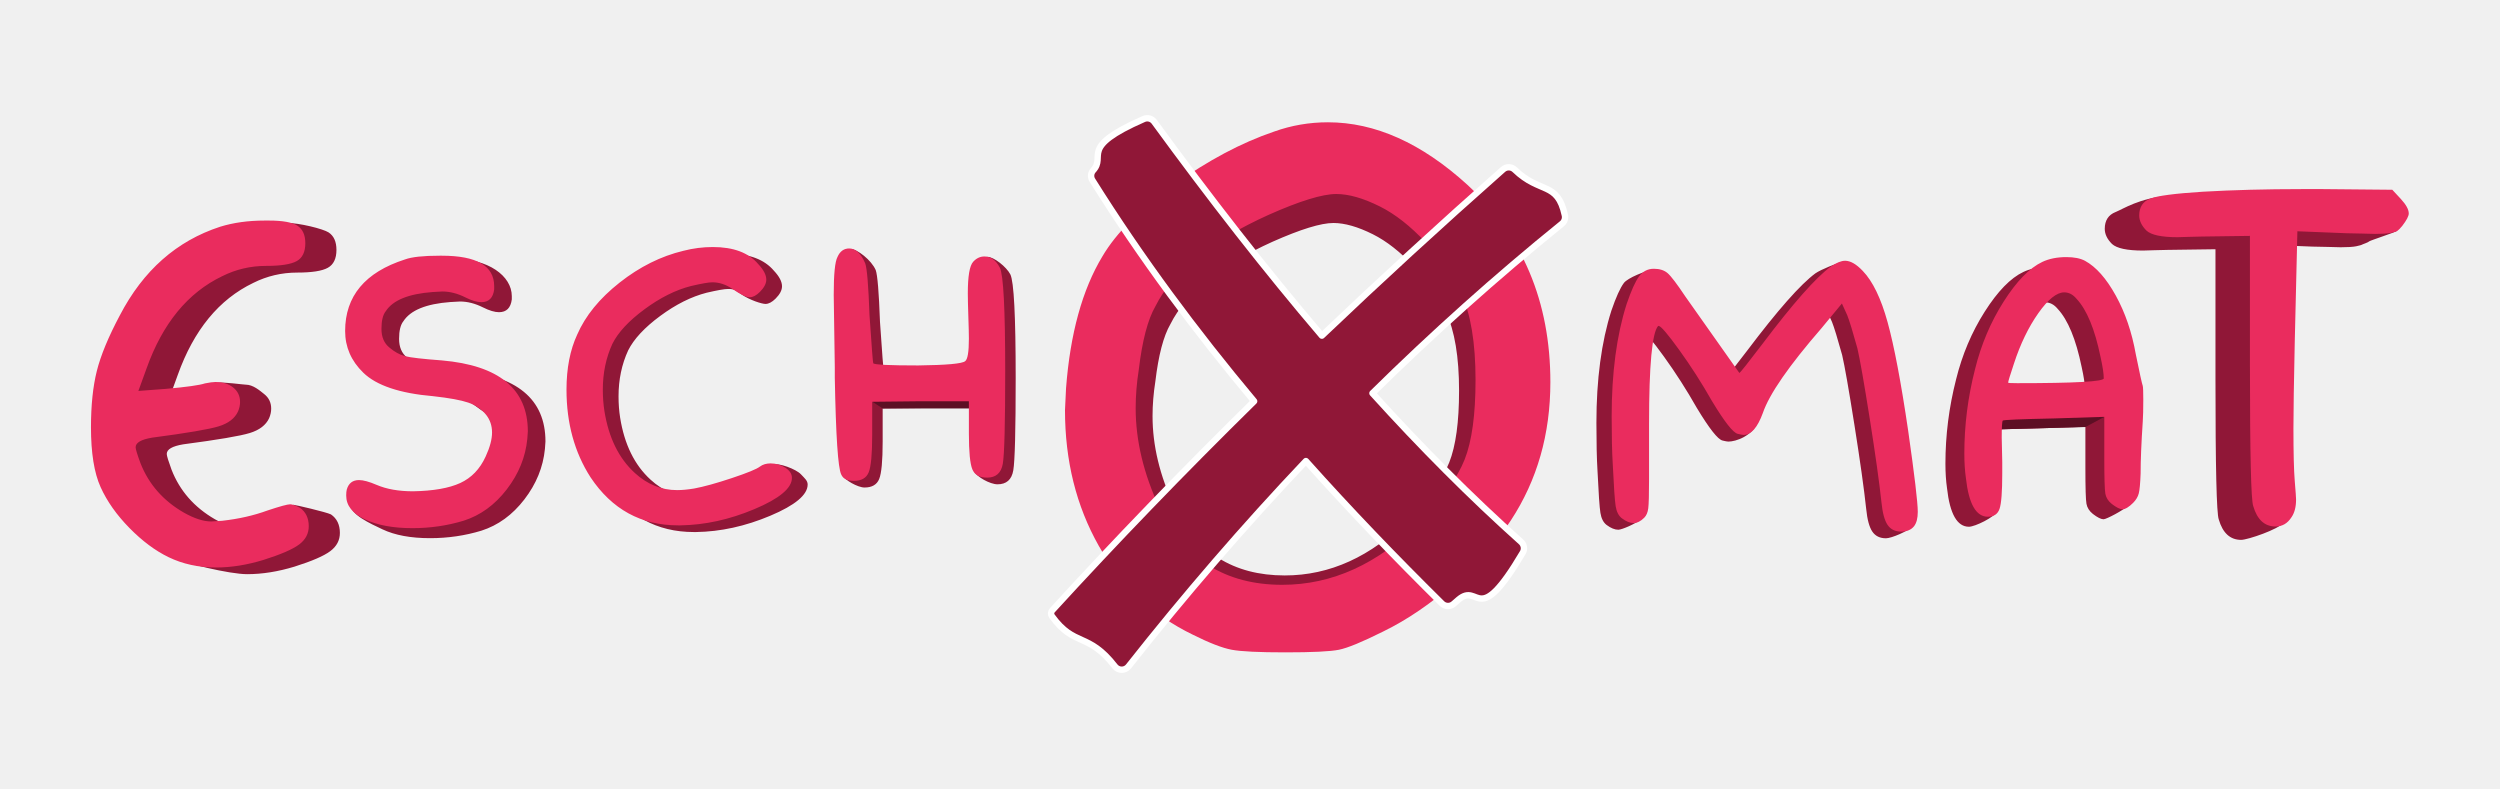
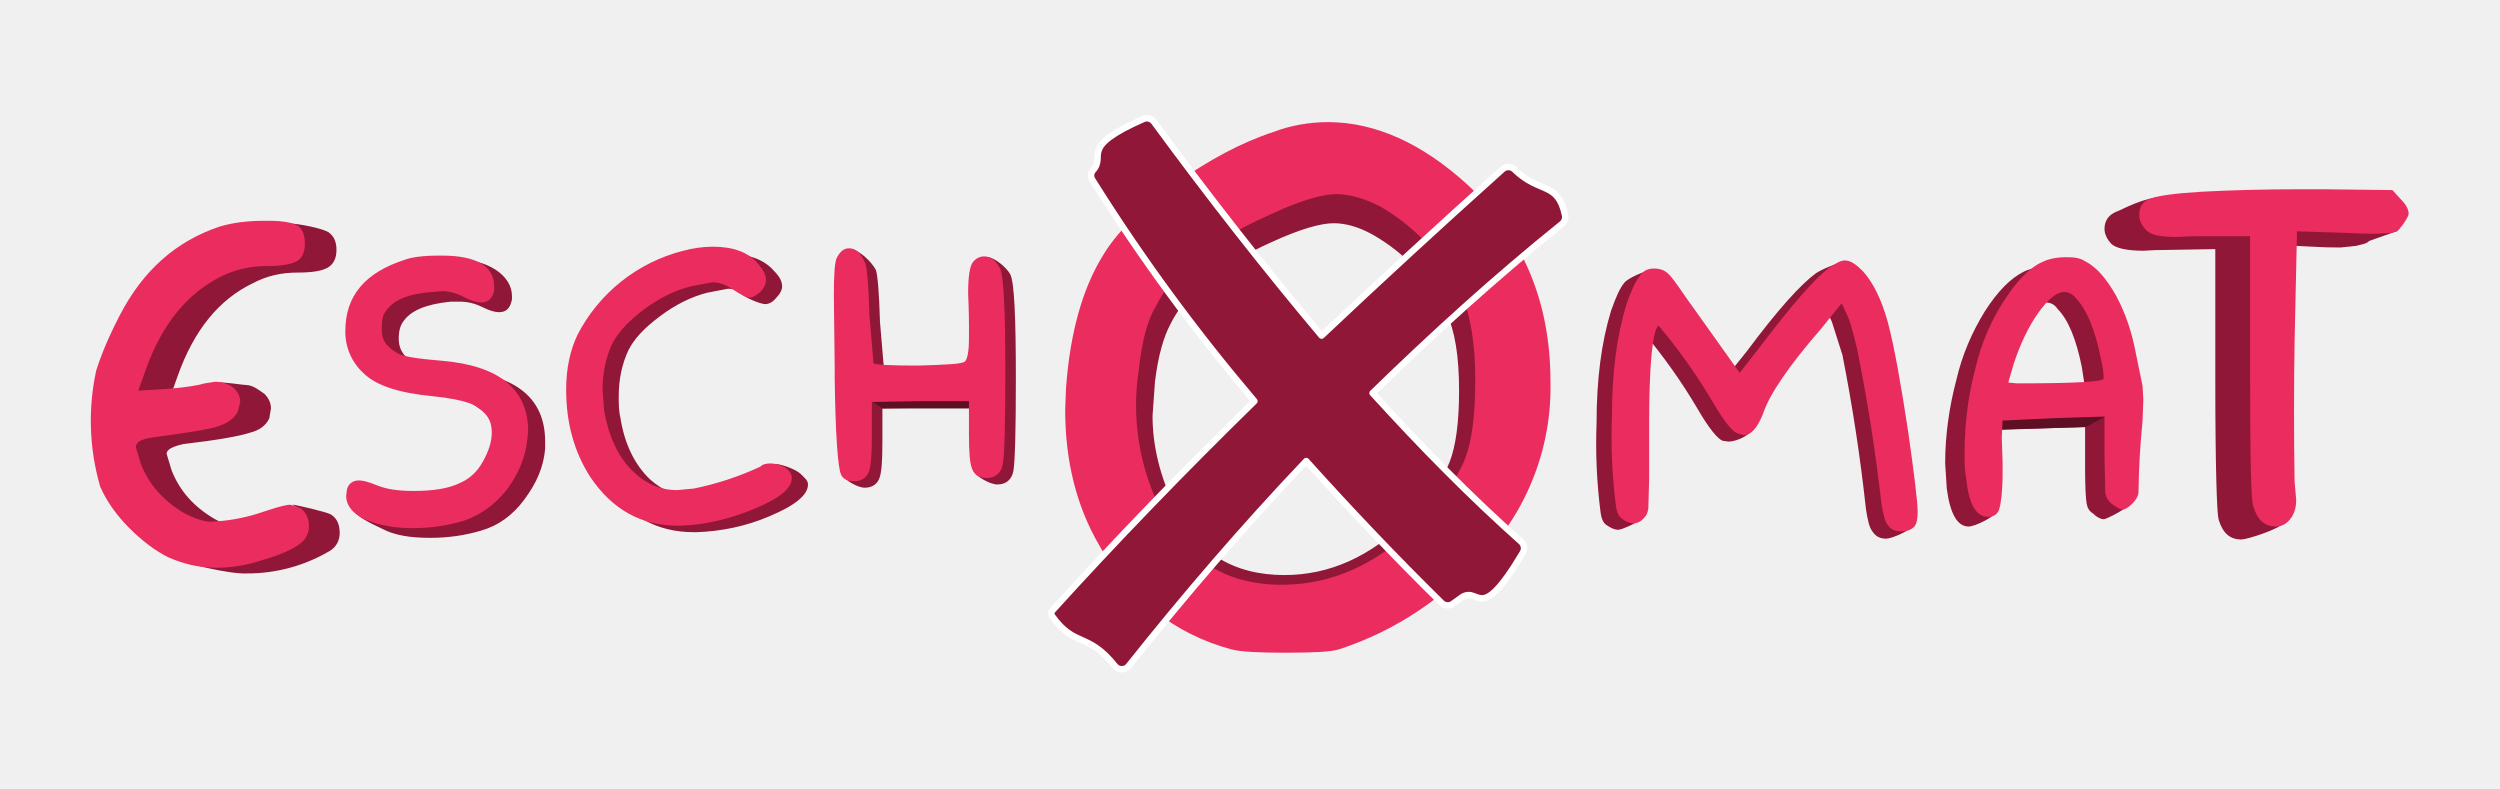
<svg xmlns="http://www.w3.org/2000/svg" viewBox="0 0 3091 975" fill-rule="evenodd" clip-rule="evenodd" stroke-linecap="round" stroke-linejoin="round" stroke-miterlimit="1.5">
-   <path fill="none" d="M0 0h3090.67v974.281H0z" />
-   <path d="M310.658 288.595c16.423-5.097 34.827-7.645 55.213-7.645l-12.566-5.434c16.989 0 46.401 7.558 52.913 11.805 6.512 4.247 9.768 11.467 9.768 21.66 0 10.759-3.539 18.121-10.618 22.085-7.078 3.964-19.678 5.946-37.799 5.946-19.253 0-37.374 4.247-54.362 12.741-42.471 20.386-73.616 58.327-93.436 113.822l-10.193 28.031 33.977-2.549c25.482-2.265 19.431-13.587 26.226-15.852 5.663-1.133 31.194 2.377 34.026 2.377 9.06 0 17.328 7.246 22.99 11.777 5.663 4.53 8.495 10.476 8.495 17.837 0 3.964-.85 7.928-2.549 11.892-3.964 8.494-11.892 14.582-23.783 18.263-11.892 3.68-39.357 8.352-82.394 14.015-13.59 2.265-20.386 6.229-20.386 11.892 0 2.265 1.982 8.777 5.946 19.536 10.193 26.049 28.031 46.435 53.513 61.158 13.025 7.362 24.35 11.043 33.977 11.043l13.591-.85c20.386-2.265 39.073-6.512 56.061-12.741 15.29-5.096-10.237-15.343-6.84-15.343 2.265 0 41.1 9.114 46.763 11.945 7.361 5.097 11.042 12.742 11.042 22.935 0 9.06-3.964 16.563-11.892 22.509-7.927 5.946-22.651 12.317-44.169 19.112-20.386 6.229-39.923 9.344-58.61 9.344-21.519 0-77.737-13.305-95.292-21.799-16.422-7.928 4.121-10.904-11.735-27.043-15.855-16.139-27.747-32.985-35.675-50.54-7.928-17.555-11.892-42.188-11.892-73.899 0-27.182 2.407-50.399 7.22-69.652 4.814-19.254 14.299-42.188 28.456-68.803 28.88-55.495 70.218-92.02 124.014-109.575zM522.485 333.156c8.367-3.083 22.678-4.624 42.934-4.624l-4.966-8.695c43.153 0 72.338 21.245 72.338 46.344v3.963c-1.321 10.568-6.605 15.852-15.853 15.852-5.284 0-11.889-1.981-19.815-5.944-9.687-4.844-19.155-7.266-28.402-7.266l-11.889.661c-29.943 2.201-49.318 10.128-58.125 23.778-3.523 4.403-5.284 11.669-5.284 21.797s3.302 17.834 9.908 23.118c6.164 5.284 12.549 8.807 19.154 10.568 6.606 1.761 21.797 3.523 45.576 5.284 70.895 6.165 106.342 35.448 106.342 87.848l-.661 9.247c-2.201 22.458-10.678 43.264-25.429 62.418-14.752 19.155-32.475 32.035-53.171 38.64-20.256 6.165-41.392 9.247-63.409 9.247-23.779 0-43.374-3.632-58.786-10.898-15.412-7.266-39.421-18.15-39.421-30.48 0-3.082 16.523-4.417 16.964-6.178 2.201-7.926 7.265-11.889 15.191-11.889 5.285 0 12.55 1.981 21.797 5.944 12.33 5.284 27.301 7.926 44.915 7.926 25.099-.44 44.585-3.853 58.455-10.238 13.871-6.385 24.329-17.283 31.375-32.695 5.284-11.449 7.926-21.356 7.926-29.723 0-8.366-2.422-15.632-7.266-21.797-5.724-7.045-13.1-12.109-22.127-15.192-9.027-3.082-21.75-19.31-41.565-21.512-41.392-3.522-71.933-3.586-88.225-19.439-14.972-14.531-22.458-27.742-22.458-47.557 0-43.153 24.659-72.656 73.977-88.508zM864.499 318.319a144.146 144.146 0 0136.328-4.624c25.54 0 44.255 7.046 56.144 21.137 6.605 7.045 9.907 13.43 9.907 19.154 0 4.844-2.642 9.908-7.926 15.192-4.403 4.403-8.586 6.605-12.549 6.605-4.404 0-19.343-4.662-29.471-11.708-7.926-5.284-8.399-6.786-16.765-6.786-4.404 0-13.21 1.541-26.421 4.623-18.934 4.844-38.089 14.422-57.464 28.733s-32.585 28.512-39.631 42.603c-7.926 17.173-11.889 36.108-11.889 56.804 0 9.247.661 18.054 1.982 26.42 5.284 33.026 17.833 58.565 37.649 76.619 15.412 14.091 32.805 21.137 52.18 21.137 6.165 0 13.21-.661 21.136-1.982 11.89-2.202 27.412-6.495 46.567-12.88 19.154-6.385 30.713-11.119 34.676-14.201 3.523-2.642-7.555-8.817-2.64-10.756 6.091-2.402 27.838 5.415 34.015 12.077 4.443 4.792 8.256 7.706 8.256 12.55 0 12.77-15.412 25.65-46.236 38.64-30.824 12.99-61.427 19.705-91.811 20.145h-2.642c-45.795 0-81.903-19.815-108.324-59.446-19.815-30.824-29.723-66.931-29.723-108.323 0-26.421 4.404-49.098 13.211-68.033 10.127-23.338 27.631-44.805 52.51-64.4 24.879-19.595 51.19-32.695 78.931-39.3zM1048.39 326.014c3.083-7.046-3.203-18.174 3.402-18.174 7.926 0 25.661 13.77 30.945 26.1 2.202 6.165 3.963 27.521 5.284 64.069 2.642 39.191 4.183 59.006 4.624 59.446 1.761 1.762 20.255 2.642 55.483 2.642 35.227-.44 54.602-2.201 58.124-5.284 3.083-2.201 4.624-11.448 4.624-27.741 0-5.284-.22-14.421-.66-27.411-.441-12.99-.661-22.568-.661-28.732 0-21.137 2.202-34.127 6.605-38.971 3.963-4.403-.502-14.396 4.782-14.396 7.926 0 23.4 12.415 28.244 21.662 4.403 8.807 6.605 51.52 6.605 128.139 0 64.73-.991 102.82-2.973 114.268-1.981 11.449-8.476 17.174-19.485 17.174-9.247 0-26.06-9.349-28.922-16.174-2.863-6.825 6.465-15.751 6.465-38.649v-39.63h-59.446l-60.106.66v40.952c0 23.778-1.432 39.19-4.294 46.236-2.862 7.045-8.917 10.568-18.164 10.568-8.366 0-24.78-9.506-26.982-14.79-3.963-7.926 4.525-40.913 3.204-112.689v-13.21c-.881-55.483-1.321-85.206-1.321-89.169 0-25.54 1.541-41.172 4.623-46.896zM2244.61 337.921c7.045-4.843 27.482-13.152 32.325-13.152 6.606 0-.621 10.07 7.306 18.437 12.329 12.769 22.567 33.906 30.713 63.409 8.147 29.502 16.623 74.197 25.43 134.083 7.926 55.483 11.889 88.949 11.889 100.398 0 7.926 13.404 7.078 10.321 11.041-3.522 4.403-23.751 13.398-30.797 13.398-7.485 0-13.1-2.752-16.843-8.257-3.743-5.504-6.275-14.861-7.596-28.071-2.642-24.659-7.485-59.226-14.531-103.7-7.045-44.475-12.109-73.317-15.192-86.527-5.724-20.696-9.907-34.347-12.549-40.952l-6.605-14.531-25.1 30.383c-40.511 46.676-52.05 83.948-59.976 107.286-6.605 18.054-27.211 24.816-36.458 24.816-1.321 0-3.743-.44-7.266-1.321-5.724-1.321-16.293-14.751-31.704-40.291-12.77-22.457-26.311-43.594-40.622-63.409-14.311-19.815-22.787-29.723-25.43-29.723h-.66c-7.486 8.367-11.229 48.658-11.229 120.874v68.032c0 19.375-.33 31.595-.991 36.659-.66 5.063 10.822 3.482 8.18 6.124-4.404 4.404-21.94 12.04-26.344 12.04-4.403 0-9.247-1.982-14.531-5.945-3.963-3.082-6.495-8.036-7.596-14.861-1.101-6.826-2.311-24.329-3.632-52.511-.881-14.531-1.321-34.126-1.321-58.786 0-53.721 6.164-99.957 18.494-138.707 5.724-16.733 10.898-28.182 15.522-34.346 4.623-6.165 27.434-15.588 34.92-15.588 7.045 0-4.096 8.102.087 11.625 4.183 3.522 11.559 13.21 22.127 29.062l66.712 94.453c.88 0 10.348-11.889 28.402-35.668 37.869-50.198 66.051-82.123 84.545-95.774zM2544.03 381.782c-4.404-5.284-9.468-7.926-15.192-7.926-9.247 0-19.926 8.587-32.035 25.76-12.109 17.173-22.127 37.869-30.053 62.088-4.844 14.531-7.266 22.457-7.266 23.778 0 .441 3.743.661 11.229.661 71.335 0 107.003-1.982 107.003-5.945 0-5.724-1.321-14.531-3.963-26.42-7.046-34.347-16.954-58.345-29.723-71.996zm-42.273-45.575c8.366-3.963 18.274-5.945 29.723-5.945 9.687 0 17.393 1.542 23.118 4.624 13.65 7.486 26.31 21.797 37.979 42.933s19.926 45.355 24.769 72.656c4.844 23.779 7.706 36.769 8.587 38.97.44 1.762.66 7.486.66 17.174 0 11.889-.22 20.916-.66 27.081-1.761 26.42-2.642 47.777-2.642 64.069-.44 12.33-1.211 20.586-2.312 24.769-1.101 4.184 13.344-.568 9.821 2.955-5.284 5.284-26.444 16.53-29.966 16.53-3.083 0-7.486-2.201-13.211-6.605-4.403-3.522-7.045-7.706-7.926-12.549-.88-4.844-1.321-19.595-1.321-44.255v-50.859l-62.088 1.982c-41.392.88-62.528 1.761-63.409 2.642-.881.88-1.321 7.926-1.321 21.136l.661 30.384v13.87c0 22.458 18.372 28.384 16.17 34.989-2.201 6.606-26.518 18.513-34.004 18.513-14.531 0-23.558-15.853-27.081-47.557-1.321-9.247-1.982-19.375-1.982-30.384 0-35.227 4.404-70.014 13.211-104.36 7.485-30.384 19.264-58.235 35.337-83.555 16.072-25.32 32.035-41.722 47.887-49.208zM2680.18 242.34c38.024-2.173 79.126 7.972 122.582 7.972h26.889l85.554.814 10.592 11.408c6.519 7.061 40.736 13.921 40.736 18.81 0 3.259 1.831-2.609-3.601 4.452-1.013 1.216-32.727 11.682-33.551 12.557-1.385 1.472-7.214 3.188-8.065 3.699-1.358.814-4.074 1.629-8.148 2.444s-10.457 1.222-19.148 1.222c-2.716 0-7.876-.136-15.481-.407-7.605-.272-14.123-.408-19.555-.408l-61.11-2.444-3.26 136.887c-1.086 49.974-1.629 85.554-1.629 106.738 0 30.42.543 52.148 1.629 65.185 1.087 13.036 1.63 20.641 1.63 22.814 0 9.234 30.252 7.057 26.45 12.489-4.889 7.605-43.561 20.918-51.709 20.918-13.58 0-22.814-8.42-27.703-25.259-2.716-7.062-4.074-64.641-4.074-172.738v-161.33l-59.48.814c-4.346 0-9.914.136-16.704.408-6.79.271-11.271.407-13.444.407-19.555 0-32.321-2.716-38.296-8.148-5.975-5.975-8.963-12.222-8.963-18.74 0-10.321 4.482-17.247 13.445-20.778 8.962-3.531 30.192-17.613 64.414-19.786zM1697.36 289.62c-18.543-9.272-34.769-13.908-48.676-13.908-15.453 0-40.564 7.727-75.333 23.18-64.901 29.36-107.01 63.356-126.326 101.988-8.499 14.68-14.68 38.246-18.544 70.696-2.317 14.681-3.476 28.974-3.476 42.882 0 36.314 8.885 73.401 26.656 111.26 27.815 57.175 73.4 85.763 136.757 85.763 55.63 0 106.624-23.179 152.982-69.538 25.497-26.269 42.302-49.642 50.415-70.117s12.169-50.028 12.169-88.66c0-41.722-5.408-74.173-16.225-97.352-9.272-19.316-22.407-38.053-39.405-56.21-16.998-18.157-33.996-31.485-50.994-39.984zm-118.214-83.445c19.316-6.954 39.405-10.431 60.266-10.431 52.539 0 104.306 23.179 155.3 69.538 61.812 57.175 92.717 130.576 92.717 220.202 0 57.948-14.68 109.328-44.04 154.141-14.68 22.407-35.349 45.393-62.005 68.959-26.656 23.565-53.505 41.915-80.547 55.05-23.179 11.59-39.598 18.35-49.256 20.282-9.658 1.931-29.553 2.897-59.686 2.897-29.361 0-49.256-.966-59.687-2.897-10.43-1.932-24.917-7.533-43.461-16.805-44.813-21.634-79.775-54.664-104.885-99.091-25.111-44.427-37.667-94.841-37.667-151.244l1.159-24.338c4.636-61.039 18.157-110.101 40.564-147.188 15.453-26.27 42.109-52.926 79.968-79.968 37.859-27.043 74.946-46.745 111.26-59.107z" fill="#901737" fill-rule="nonzero" />
-   <path d="M1075.17 494.495l16.18 10.511h112.18l2.55-20.59-130.91 10.079zM2603.11 514.716l-24.588 13.221-104.47 2.82v-17.363l129.058 1.322z" fill="#5d0f24" />
-   <path d="M272.17 280.339c16.422-5.097 34.826-7.645 55.212-7.645h5.097c16.988 0 28.738 2.123 35.25 6.371 6.513 4.247 9.769 11.467 9.769 21.66 0 10.759-3.539 18.121-10.618 22.085-7.078 3.963-19.678 5.945-37.799 5.945-19.253 0-37.374 4.248-54.363 12.742-42.471 20.386-73.616 58.326-93.436 113.822l-10.193 28.03 33.977-2.548c25.483-2.265 41.622-4.53 48.417-6.795 5.663-1.133 9.91-1.699 12.741-1.699 9.061 0 16.422 2.265 22.085 6.795 5.663 4.53 8.494 10.476 8.494 17.838 0 3.964-.849 7.928-2.548 11.892-3.964 8.494-11.892 14.582-23.784 18.262-11.892 3.681-39.356 8.353-82.393 14.016-13.591 2.265-20.386 6.229-20.386 11.892 0 2.265 1.982 8.777 5.946 19.536 10.193 26.049 28.03 46.435 53.513 61.158 13.024 7.362 24.35 11.043 33.977 11.043l13.59-.85c20.386-2.265 39.074-6.512 56.062-12.741 15.289-5.097 24.633-7.645 28.031-7.645 2.265 0 6.229 1.416 11.891 4.247 7.362 5.097 11.043 12.741 11.043 22.934 0 9.061-3.964 16.564-11.892 22.51-7.928 5.946-22.651 12.317-44.17 19.112-20.386 6.229-39.922 9.344-58.609 9.344-21.519 0-41.056-4.248-58.61-12.742-16.422-7.928-32.561-19.961-48.417-36.1-15.856-16.139-27.748-32.986-35.675-50.54-7.928-17.555-11.892-42.188-11.892-73.9 0-27.181 2.406-50.398 7.22-69.652 4.813-19.253 14.298-42.187 28.455-68.803 28.88-55.495 70.219-92.02 124.015-109.574zM500.7 320.771c8.367-3.082 22.678-4.623 42.933-4.623h2.643c43.153 0 64.73 12.549 64.73 37.649v3.963c-1.321 10.568-6.606 15.852-15.853 15.852-5.284 0-11.889-1.982-19.815-5.945-9.687-4.843-19.155-7.265-28.402-7.265l-11.889.66c-29.943 2.202-49.318 10.128-58.125 23.779-3.523 4.403-5.284 11.669-5.284 21.797 0 10.127 3.302 17.833 9.907 23.117 6.165 5.285 12.55 8.807 19.155 10.569 6.605 1.761 21.797 3.522 45.576 5.284 70.894 6.164 106.342 35.447 106.342 87.848l-.661 9.247c-2.201 22.457-10.678 43.263-25.429 62.418-14.752 19.155-32.476 32.035-53.172 38.64-20.255 6.165-41.392 9.247-63.409 9.247-23.778 0-43.373-3.633-58.785-10.898-15.412-7.266-23.118-17.064-23.118-29.393 0-3.082.22-5.504.661-7.266 2.201-7.926 7.265-11.889 15.191-11.889 5.284 0 12.55 1.982 21.797 5.945 12.33 5.284 27.301 7.926 44.915 7.926 25.099-.44 44.584-3.853 58.455-10.238 13.871-6.385 24.329-17.283 31.374-32.695 5.285-11.449 7.927-21.357 7.927-29.723 0-8.367-2.422-15.632-7.266-21.797-5.724-7.046-13.1-12.11-22.127-15.192-9.027-3.082-23.448-5.724-43.264-7.926-41.392-3.523-70.234-13.21-86.527-29.063-14.971-14.531-22.457-31.704-22.457-51.519 0-43.154 24.659-72.657 73.977-88.509zM845.064 310.062a144.196 144.196 0 0136.328-4.623c25.54 0 44.255 7.045 56.144 21.136 6.605 7.046 9.907 13.431 9.907 19.155 0 4.844-2.642 9.908-7.926 15.192-4.403 4.403-8.586 6.605-12.549 6.605-4.404 0-11.669-3.523-21.797-10.568-7.926-5.284-16.073-7.926-24.439-7.926-4.403 0-13.21 1.541-26.421 4.623-18.934 4.844-38.089 14.421-57.464 28.732s-32.585 28.512-39.631 42.603c-7.926 17.174-11.889 36.108-11.889 56.804 0 9.247.661 18.054 1.982 26.421 5.284 33.025 17.834 58.565 37.649 76.619 15.412 14.091 32.805 21.136 52.18 21.136 6.165 0 13.21-.66 21.137-1.981 11.889-2.202 27.411-6.495 46.566-12.88 19.154-6.385 30.713-11.119 34.676-14.201 3.523-2.642 7.926-3.963 13.211-3.963 6.605 0 12.659 1.761 18.164 5.284 5.504 3.523 8.256 7.706 8.256 12.55 0 12.769-15.412 25.649-46.236 38.639-30.824 12.99-61.427 19.706-91.811 20.146h-2.642c-45.795 0-81.903-19.815-108.324-59.446-19.815-30.824-29.723-66.932-29.723-108.324 0-26.42 4.404-49.098 13.211-68.032 10.128-23.338 27.631-44.805 52.51-64.4 24.88-19.595 51.19-32.695 78.931-39.301zM1035.44 317.758c3.082-7.046 7.926-10.569 14.531-10.569 7.926 0 14.531 6.165 19.815 18.495 2.202 6.164 3.963 27.521 5.284 64.069 2.642 39.19 4.184 59.006 4.624 59.446 1.761 1.762 20.256 2.642 55.483 2.642 35.227-.44 54.602-2.202 58.125-5.284 3.082-2.202 4.623-11.449 4.623-27.741 0-5.284-.22-14.422-.66-27.412-.44-12.99-.661-22.567-.661-28.732 0-21.136 2.202-34.126 6.605-38.97 3.964-4.403 8.587-6.605 13.871-6.605 7.926 0 14.311 4.624 19.155 13.871 4.403 8.807 6.605 51.52 6.605 128.139 0 64.73-.991 102.819-2.972 114.268-1.982 11.449-8.477 17.173-19.485 17.173-9.247 0-15.302-3.412-18.164-10.237-2.862-6.826-4.294-21.687-4.294-44.585v-39.631h-59.446l-60.106.661v40.952c0 23.778-1.431 39.19-4.293 46.235-2.863 7.046-8.917 10.569-18.164 10.569-8.367 0-13.651-2.643-15.853-7.927-3.963-7.926-6.605-47.777-7.926-119.552v-13.21c-.88-55.483-1.321-85.206-1.321-89.169 0-25.54 1.541-41.172 4.624-46.896zM1706.13 255.294c-20.561-10.281-38.552-15.421-53.973-15.421-17.134 0-44.977 8.567-83.529 25.701-71.963 32.555-118.654 70.25-140.071 113.086-9.424 16.277-16.278 42.407-20.561 78.388-2.57 16.278-3.856 32.127-3.856 47.548 0 40.265 9.853 81.387 29.557 123.366 30.841 63.396 81.387 95.094 151.637 95.094 61.683 0 118.226-25.701 169.628-77.104 28.272-29.128 46.905-55.043 55.901-77.746 8.995-22.703 13.493-55.472 13.493-98.307 0-46.262-5.997-82.244-17.991-107.945-10.281-21.418-24.845-42.193-43.692-62.326-18.848-20.132-37.695-34.911-56.543-44.334zm-131.076-92.525c21.417-7.71 43.692-11.565 66.823-11.565 58.256 0 115.656 25.701 172.198 77.103 68.537 63.397 102.805 144.784 102.805 244.162 0 64.253-16.277 121.224-48.832 170.913-16.278 24.845-39.195 50.332-68.751 76.462-29.556 26.129-59.327 46.476-89.312 61.04-25.701 12.851-43.906 20.347-54.615 22.489-10.709 2.141-32.769 3.212-66.181 3.212-32.554 0-54.615-1.071-66.18-3.212-11.566-2.142-27.629-8.353-48.19-18.634-49.689-23.988-88.455-60.612-116.298-109.873-27.843-49.26-41.765-105.161-41.765-167.7l1.285-26.987c5.141-67.679 20.133-122.08 44.977-163.202 17.135-29.129 46.691-58.685 88.67-88.67 41.978-29.985 83.1-51.831 123.366-65.538zM2263.47 329.665c7.045-4.844 12.99-7.265 17.833-7.265 6.606 0 13.871 4.183 21.797 12.549 12.33 12.77 22.568 33.906 30.714 63.409 8.146 29.503 16.623 74.198 25.43 134.084 7.926 55.483 11.889 88.949 11.889 100.398 0 7.926-1.541 13.87-4.624 17.833-3.522 4.404-8.806 6.606-15.852 6.606-7.486 0-13.1-2.753-16.843-8.257-3.743-5.504-6.275-14.861-7.596-28.072-2.642-24.659-7.486-59.225-14.531-103.7-7.045-44.474-12.109-73.316-15.192-86.527-5.724-20.696-9.907-34.346-12.55-40.951l-6.605-14.532-25.099 30.384c-40.511 46.676-64.73 81.683-72.656 105.021-6.605 18.054-14.531 27.081-23.779 27.081-1.321 0-3.742-.44-7.265-1.321-5.725-1.321-16.293-14.751-31.705-40.291-12.77-22.457-26.31-43.594-40.621-63.409-14.311-19.815-22.788-29.723-25.43-29.723h-.66c-7.486 8.366-11.229 48.657-11.229 120.873v68.033c0 19.375-.33 31.594-.991 36.658-.66 5.064-2.312 8.917-4.954 11.559-4.403 4.404-8.806 6.605-13.21 6.605-4.403 0-9.247-1.981-14.531-5.944-3.963-3.083-6.495-8.036-7.596-14.862-1.101-6.825-2.312-24.329-3.633-52.51-.88-14.532-1.321-34.127-1.321-58.786 0-53.721 6.165-99.957 18.495-138.707 5.724-16.733 10.898-28.182 15.522-34.347 4.623-6.164 10.678-9.247 18.164-9.247 7.045 0 12.659 1.762 16.843 5.284 4.183 3.523 11.559 13.211 22.127 29.063l66.711 94.453c.881 0 10.348-11.889 28.402-35.668 37.87-50.199 66.051-82.123 84.546-95.774zM2567.4 369.398c-4.403-5.284-9.467-7.926-15.192-7.926-9.247 0-19.925 8.586-32.035 25.76-12.109 17.173-22.127 37.869-30.053 62.088-4.844 14.531-7.265 22.457-7.265 23.778 0 .44 3.742.661 11.228.661 71.335 0 107.003-1.982 107.003-5.945 0-5.725-1.321-14.531-3.963-26.421-7.046-34.346-16.953-58.345-29.723-71.995zm-42.273-45.575c8.367-3.963 18.274-5.945 29.723-5.945 9.688 0 17.394 1.541 23.118 4.624 13.651 7.485 26.31 21.796 37.979 42.933 11.67 21.136 19.926 45.355 24.77 72.656 4.843 23.778 7.706 36.768 8.586 38.97.441 1.761.661 7.486.661 17.173 0 11.89-.22 20.917-.661 27.081-1.761 26.421-2.642 47.777-2.642 64.07-.44 12.329-1.211 20.586-2.312 24.769-1.1 4.183-3.412 8.036-6.935 11.559-5.284 5.284-9.687 7.926-13.21 7.926-3.083 0-7.486-2.202-13.21-6.605-4.404-3.523-7.046-7.706-7.926-12.55-.881-4.843-1.321-19.595-1.321-44.254v-50.859l-62.089 1.981c-41.392.881-62.528 1.762-63.409 2.642-.88.881-1.321 7.926-1.321 21.137l.661 30.383v13.871c0 22.457-1.101 36.988-3.303 43.594-2.201 6.605-7.045 9.907-14.531 9.907-14.531 0-23.558-15.852-27.081-47.557-1.321-9.247-1.981-19.375-1.981-30.383 0-35.227 4.403-70.014 13.21-104.361 7.486-30.383 19.265-58.235 35.337-83.554 16.073-25.32 32.035-41.723 47.887-49.208zM2723.16 237.058c38.024-2.172 78.764-3.259 122.22-3.259h26.888l85.555.815 10.592 11.407c6.518 7.062 9.778 13.037 9.778 17.926 0 3.259-2.716 8.419-8.148 15.481-2.716 3.259-4.753 5.296-6.111 6.111-1.358.815-4.074 1.63-8.148 2.444-4.074.815-10.457 1.223-19.148 1.223-2.716 0-7.877-.136-15.481-.408-7.605-.271-14.124-.407-19.556-.407l-61.11-2.445-3.259 136.887c-1.086 49.974-1.63 85.554-1.63 106.739 0 30.419.544 52.147 1.63 65.184 1.086 13.037 1.63 20.642 1.63 22.814 0 9.235-1.902 16.568-5.704 22-4.889 7.605-11.407 11.407-19.555 11.407-13.58 0-22.815-8.419-27.703-25.259-2.716-7.061-4.074-64.64-4.074-172.737V291.65l-59.481.815c-4.346 0-9.913.136-16.703.407-6.79.272-11.272.408-13.445.408-19.555 0-32.32-2.716-38.295-8.148-5.975-5.976-8.963-12.222-8.963-18.741 0-10.321 4.481-17.246 13.444-20.777 8.963-3.531 30.555-6.383 64.777-8.556z" fill="#ea2c5e" fill-rule="nonzero" />
-   <path d="M1550.63 496.089c-72.403-86.446-139.718-177.021-200.047-273.294a10.18 10.18 0 01.674-11.776c17.654-18.57-19.067-28.011 62.92-63.878a10.615 10.615 0 0112.902 3.438c68.834 94.293 137.52 182.619 207.295 264.433 71.327-67.995 145.959-136.502 224.034-205.526a10.614 10.614 0 0114.32.245c31.554 30.539 52.823 13.967 62.041 56.321a10.54 10.54 0 01-3.63 10.641c-81.641 66.056-159.62 135.988-234.255 209.499 59.978 66.24 120.994 127.628 183.79 183.808a10.604 10.604 0 012.034 13.367c-56.725 95.95-53.161 35.999-79.176 57.843-1.995 1.675-4.028 3.408-6.055 5.267a10.614 10.614 0 01-14.633-.255c-57.921-57.197-114.219-115.723-168.207-176.176-76.692 80.905-149.699 165.686-219.393 253.976a10.614 10.614 0 01-16.613.068c-33.441-43.13-50.007-23.588-77.969-62.13l-.001-.001a5.88 5.88 0 01.419-7.421c78.096-85.393 161.173-171.533 249.55-258.449z" fill="#901737" stroke="#fff" stroke-width="7.88" />
+   <path fill="none" d="M0 0h3091v974H0z" />
+   <path d="M311 289c16-6 34-8 55-8l-13-5c17 0 47 7 53 11 7 5 10 12 10 22 0 11-4 18-11 22s-19 6-37 6c-20 0-38 4-55 13-42 20-73 58-93 114l-10 28 34-3c25-2 19-14 26-16 5-1 31 3 34 3 9 0 17 7 23 11 5 5 8 11 8 18l-2 12c-4 9-12 15-24 18-12 4-39 9-82 14-14 3-21 7-21 12l6 20c10 26 28 46 54 61 13 7 24 11 34 11l13-1c21-2 39-6 56-13 16-5-10-15-7-15s42 9 47 12c8 5 11 13 11 23 0 9-4 17-12 22a200 200 0 01-103 28c-21 1-77-12-95-21-16-8 4-11-11-27-16-16-28-33-36-50a291 291 0 01-5-144c5-19 14-42 29-69 29-55 70-92 124-109zm211 44c9-3 23-4 43-4l-5-9c44 0 73 21 73 46v4c-2 11-7 16-16 16-5 0-12-2-20-6-10-5-19-7-28-7h-12c-30 3-49 11-58 24-4 5-6 12-6 22s4 18 10 23 13 9 19 11l46 5c71 6 106 35 106 88v9c-2 23-11 43-26 63-14 19-32 32-53 38-20 6-41 9-63 9-24 0-44-3-59-11-15-7-39-18-39-30 0-3 16-4 16-6 3-8 8-12 16-12 5 0 12 2 21 6a150 150 0 00103-2c15-7 25-18 32-33 6-12 8-21 8-30 0-8-2-15-7-22-6-7-13-12-22-15s-22-19-42-21c-41-4-72-4-88-20-15-14-22-28-22-47 0-43 24-73 73-89zm342-15a144 144 0 0137-4c25 0 44 7 56 21 7 7 10 13 10 19 0 5-3 10-8 15-4 5-9 7-13 7s-19-5-29-12c-8-5-8-7-17-7l-26 5c-19 5-38 14-58 29s-32 28-39 42c-8 17-12 36-12 57 0 9 0 18 2 26 5 33 18 59 37 77 16 14 33 21 53 21 6 0 13 0 21-2a366 366 0 0081-27c3-2-8-9-3-11 6-2 28 6 34 12 5 5 9 8 9 13 0 13-16 26-47 39-30 13-61 19-91 20h-3c-46 0-82-20-108-60-20-30-30-67-30-108 0-26 4-49 13-68 10-23 28-45 53-64 24-20 51-33 78-40zm184 8c3-7-3-18 4-18 8 0 25 14 31 26 2 6 4 27 5 64l5 59c1 2 20 3 55 3s55-2 58-5c3-2 5-12 5-28a941 941 0 00-1-56c0-21 2-34 6-39 4-4 0-14 5-14 8 0 23 12 28 21s7 52 7 128c0 65-1 103-3 115-2 11-9 17-20 17-9 0-26-10-29-16-2-7 7-16 7-39v-40h-60l-60 1v41c0 24-1 39-4 46s-9 11-18 11-25-10-27-15c-4-8 4-41 3-113v-13l-1-89c0-26 1-41 4-47zm1197 12c7-5 27-13 32-13 7 0-1 10 7 18 13 13 23 34 31 64 8 29 17 74 25 134 8 55 12 89 12 100 0 8 14 7 11 11-4 5-24 14-31 14-8 0-13-3-17-9-4-5-6-15-8-28a2220 2220 0 00-29-190l-13-41-7-15-25 31c-40 47-52 84-60 107-6 18-27 25-36 25l-7-1c-6-2-17-15-32-41a695 695 0 00-66-93h-1c-7 9-11 49-11 121v68l-1 37c-1 5 11 3 8 6-4 4-22 12-26 12-5 0-9-2-15-6-4-3-6-8-7-15a669 669 0 01-5-111c0-54 6-100 18-139 6-17 11-28 16-34 4-6 27-16 35-16 7 0-4 8 0 12 4 3 11 13 22 29l67 94 28-35c38-51 66-82 85-96zm299 44c-4-6-9-8-15-8-9 0-20 8-32 26-12 17-22 37-30 62l-8 23 12 1c71 0 107-2 107-6l-4-26c-7-35-17-59-30-72zm-42-46c8-4 18-6 29-6 10 0 18 2 24 5 13 7 26 22 38 43s20 45 24 72l9 39 1 18-1 27a1007 1007 0 00-5 89c-1 4 13-1 10 2-5 6-27 17-30 17s-8-2-13-7c-5-3-7-7-8-12s-2-20-2-44v-51l-62 2-63 2-1 22v44c0 22 19 28 16 35-2 6-26 18-34 18-14 0-23-16-27-47l-2-31c0-35 5-70 14-104 7-30 19-58 35-84 16-25 32-41 48-49zm178-94c38-2 79 8 123 8h27l85 1 11 12c6 7 41 13 41 18 0 4 1-2-4 5l-34 12c-1 2-7 4-8 4l-8 2-19 2a530 530 0 01-35-1l-61-3-3 137a5635 5635 0 000 172l1 23c0 9 30 7 27 13-5 7-44 20-52 20-14 0-23-8-28-25-2-7-4-64-4-173V308l-59 1a433 433 0 00-30 1c-20 0-33-3-39-8-6-6-9-13-9-19 0-10 5-17 14-21 9-3 30-17 64-20zm-983 48c-18-10-34-14-48-14-16 0-41 7-76 23-65 29-107 63-126 102-8 15-15 38-19 71l-3 42c0 37 9 74 27 112 27 57 73 85 136 85 56 0 107-23 153-69 26-26 43-50 51-70s12-50 12-89c0-42-5-74-16-97a226 226 0 00-91-96zm-118-84c19-7 40-10 60-10 53 0 105 23 156 69 62 57 92 131 92 220a275 275 0 01-106 224 360 360 0 01-129 75c-10 2-30 3-60 3-29 0-49-1-60-3-10-2-25-8-43-17-45-22-80-55-105-99s-38-95-38-151l1-25c5-61 19-110 41-147 15-26 42-53 80-80s75-46 111-59z" fill="#901737" fill-rule="nonzero" />
+   <path d="M1075 494l16 11h113l2-21-131 10zm1528 21l-24 13-105 3v-18l129 2z" fill="#5d0f24" />
+   <path d="M272 280c17-5 35-7 55-7h5c17 0 29 2 36 6 6 4 9 12 9 22s-3 18-10 22-20 6-38 6c-19 0-37 4-54 12-43 21-74 59-94 114l-10 28 34-2c26-2 42-5 48-7l13-2c9 0 17 3 22 7 6 5 9 11 9 18l-3 12c-4 8-12 14-24 18-11 4-39 8-82 14-14 2-20 6-20 12l6 20c10 26 28 46 53 61 13 7 25 11 34 11l14-1c20-2 39-7 56-13 15-5 24-7 28-7l12 4c7 5 11 12 11 23 0 9-4 16-12 22s-23 13-44 19c-21 7-40 10-59 10-21 0-41-5-59-13-16-8-32-20-48-36s-28-33-36-51a291 291 0 01-5-144c6-19 15-41 29-68 29-56 70-92 124-110zm229 41c8-3 22-5 43-5h2c43 0 65 13 65 38v4c-1 10-7 16-16 16-5 0-12-2-20-6-9-5-19-8-28-8l-12 1c-30 2-49 10-58 24-4 4-5 12-5 22s3 17 10 23c6 5 12 9 19 10 6 2 21 4 45 6 71 6 107 35 107 87l-1 10c-2 22-11 43-25 62-15 19-33 32-54 39-20 6-41 9-63 9-24 0-43-4-59-11-15-7-23-17-23-29l1-8c2-7 7-11 15-11 5 0 12 2 22 6 12 5 27 7 45 7 25 0 44-3 58-10 14-6 24-17 31-32 6-12 8-22 8-30 0-9-2-16-7-22-6-7-13-12-22-15s-23-6-43-8c-42-4-71-13-87-29a69 69 0 01-22-52c0-43 24-72 74-88zm344-11a144 144 0 0136-5c26 0 45 7 57 22 6 7 9 13 9 19 0 5-2 10-7 15-5 4-9 7-13 7s-12-4-22-11c-8-5-16-8-24-8l-27 5c-19 5-38 14-57 28s-33 29-40 43c-8 17-12 36-12 57l2 26c6 33 18 59 38 77 15 14 33 21 52 21l21-2a366 366 0 0082-27c3-3 7-4 13-4s12 2 18 5c5 4 8 8 8 13 0 13-15 25-46 38s-62 20-92 21h-3c-45 0-81-20-108-60-20-31-30-67-30-108 0-27 5-49 14-68a203 203 0 01131-104zm190 8c4-7 8-11 15-11 8 0 15 6 20 19 2 6 4 27 5 64l5 59c1 2 20 3 55 3 35-1 55-2 58-5s5-12 5-28a941 941 0 00-1-56c0-21 2-34 6-39s9-7 14-7c8 0 14 5 19 14s7 51 7 128c0 65-1 103-3 114-2 12-9 18-20 18-9 0-15-4-18-11s-4-21-4-44v-40h-60l-60 1v41c0 23-1 39-4 46s-9 11-18 11c-8 0-14-3-16-8-4-8-7-48-8-120v-13l-1-89c0-26 1-42 4-47zm671-63c-20-10-38-15-54-15-17 0-45 8-83 26-72 32-119 70-140 113-10 16-17 42-21 78a289 289 0 0026 171c31 63 81 95 151 95 62 0 119-26 170-77 28-29 47-55 56-78 9-22 13-55 13-98 0-46-6-82-18-108a250 250 0 00-100-107zm-131-92c21-8 44-12 67-12 58 0 116 26 172 77 69 64 103 145 103 244a305 305 0 01-118 248 400 400 0 01-144 83c-10 3-32 4-66 4-32 0-54-1-66-4a262 262 0 01-164-129c-28-48-42-104-42-167l1-27c5-68 20-122 45-163 17-29 47-59 89-89s83-52 123-65zm688 167c8-5 13-8 18-8 7 0 14 5 22 13 12 13 23 34 31 63 8 30 16 75 25 134 8 56 12 89 12 101 0 8-1 14-4 18-4 4-9 6-16 6-8 0-13-2-17-8-4-5-6-15-8-28a2222 2222 0 00-30-190c-5-21-9-35-12-41l-7-15-25 31c-40 46-64 81-72 105-7 18-15 27-24 27l-7-2c-6-1-17-14-32-40a695 695 0 00-66-93h-1c-7 8-11 49-11 121v68l-1 37c-1 5-2 8-5 11-4 5-9 7-13 7-5 0-10-2-15-6-4-3-6-8-7-15a668 668 0 01-5-111c0-54 6-100 18-139 6-17 11-28 16-34 4-7 10-10 18-10 7 0 13 2 17 6 4 3 11 13 22 29l67 94 28-36c38-50 66-82 84-95zm304 39c-4-5-9-8-15-8-9 0-20 9-32 26s-22 38-30 62l-7 24 11 1c71 0 107-2 107-6 0-6-1-15-4-27-7-34-17-58-30-72zm-42-45c8-4 18-6 30-6 10 0 17 1 23 5 14 7 26 21 38 42 12 22 20 46 25 73l8 39 1 17-1 27a1007 1007 0 00-5 89c-1 4-3 8-7 12-5 5-9 8-13 8-3 0-7-3-13-7-4-3-7-8-8-13l-1-44v-51l-62 2-64 3-1 21 1 31v13c0 23-2 37-4 44s-7 10-14 10c-15 0-24-16-27-48-2-9-2-19-2-30 0-35 4-70 13-104 7-31 19-59 35-84s32-42 48-49zm198-87c38-2 79-3 122-3h27l86 1 10 11c7 7 10 13 10 18 0 3-3 8-8 15l-6 7-8 2-19 1a527 527 0 01-35-1l-62-2-3 137a5637 5637 0 000 172l2 23c0 9-2 16-6 22-5 7-11 11-19 11-14 0-23-8-28-25-3-7-4-65-4-173V292h-60a435 435 0 00-30 1c-19 0-32-2-38-8s-9-12-9-19c0-10 4-17 13-20 9-4 31-7 65-9z" fill="#ea2c5e" fill-rule="nonzero" />
+   <path d="M1551 496c-73-86-140-177-200-273a10 10 0 010-12c18-19-19-28 63-64a11 11 0 0113 4c69 94 138 182 207 264 72-68 146-136 224-206a11 11 0 0115 1c31 30 53 14 62 56a11 11 0 01-4 11c-82 66-159 136-234 209 60 66 121 128 184 184a11 11 0 012 13c-57 96-53 36-79 58l-7 5a11 11 0 01-14 0c-58-57-114-116-168-176-77 81-150 166-220 254a11 11 0 01-16 0c-34-43-50-23-78-62h0a6 6 0 010-7c78-86 161-172 250-259z" fill="#901737" stroke="#fff" stroke-width="7.9" />
</svg>
